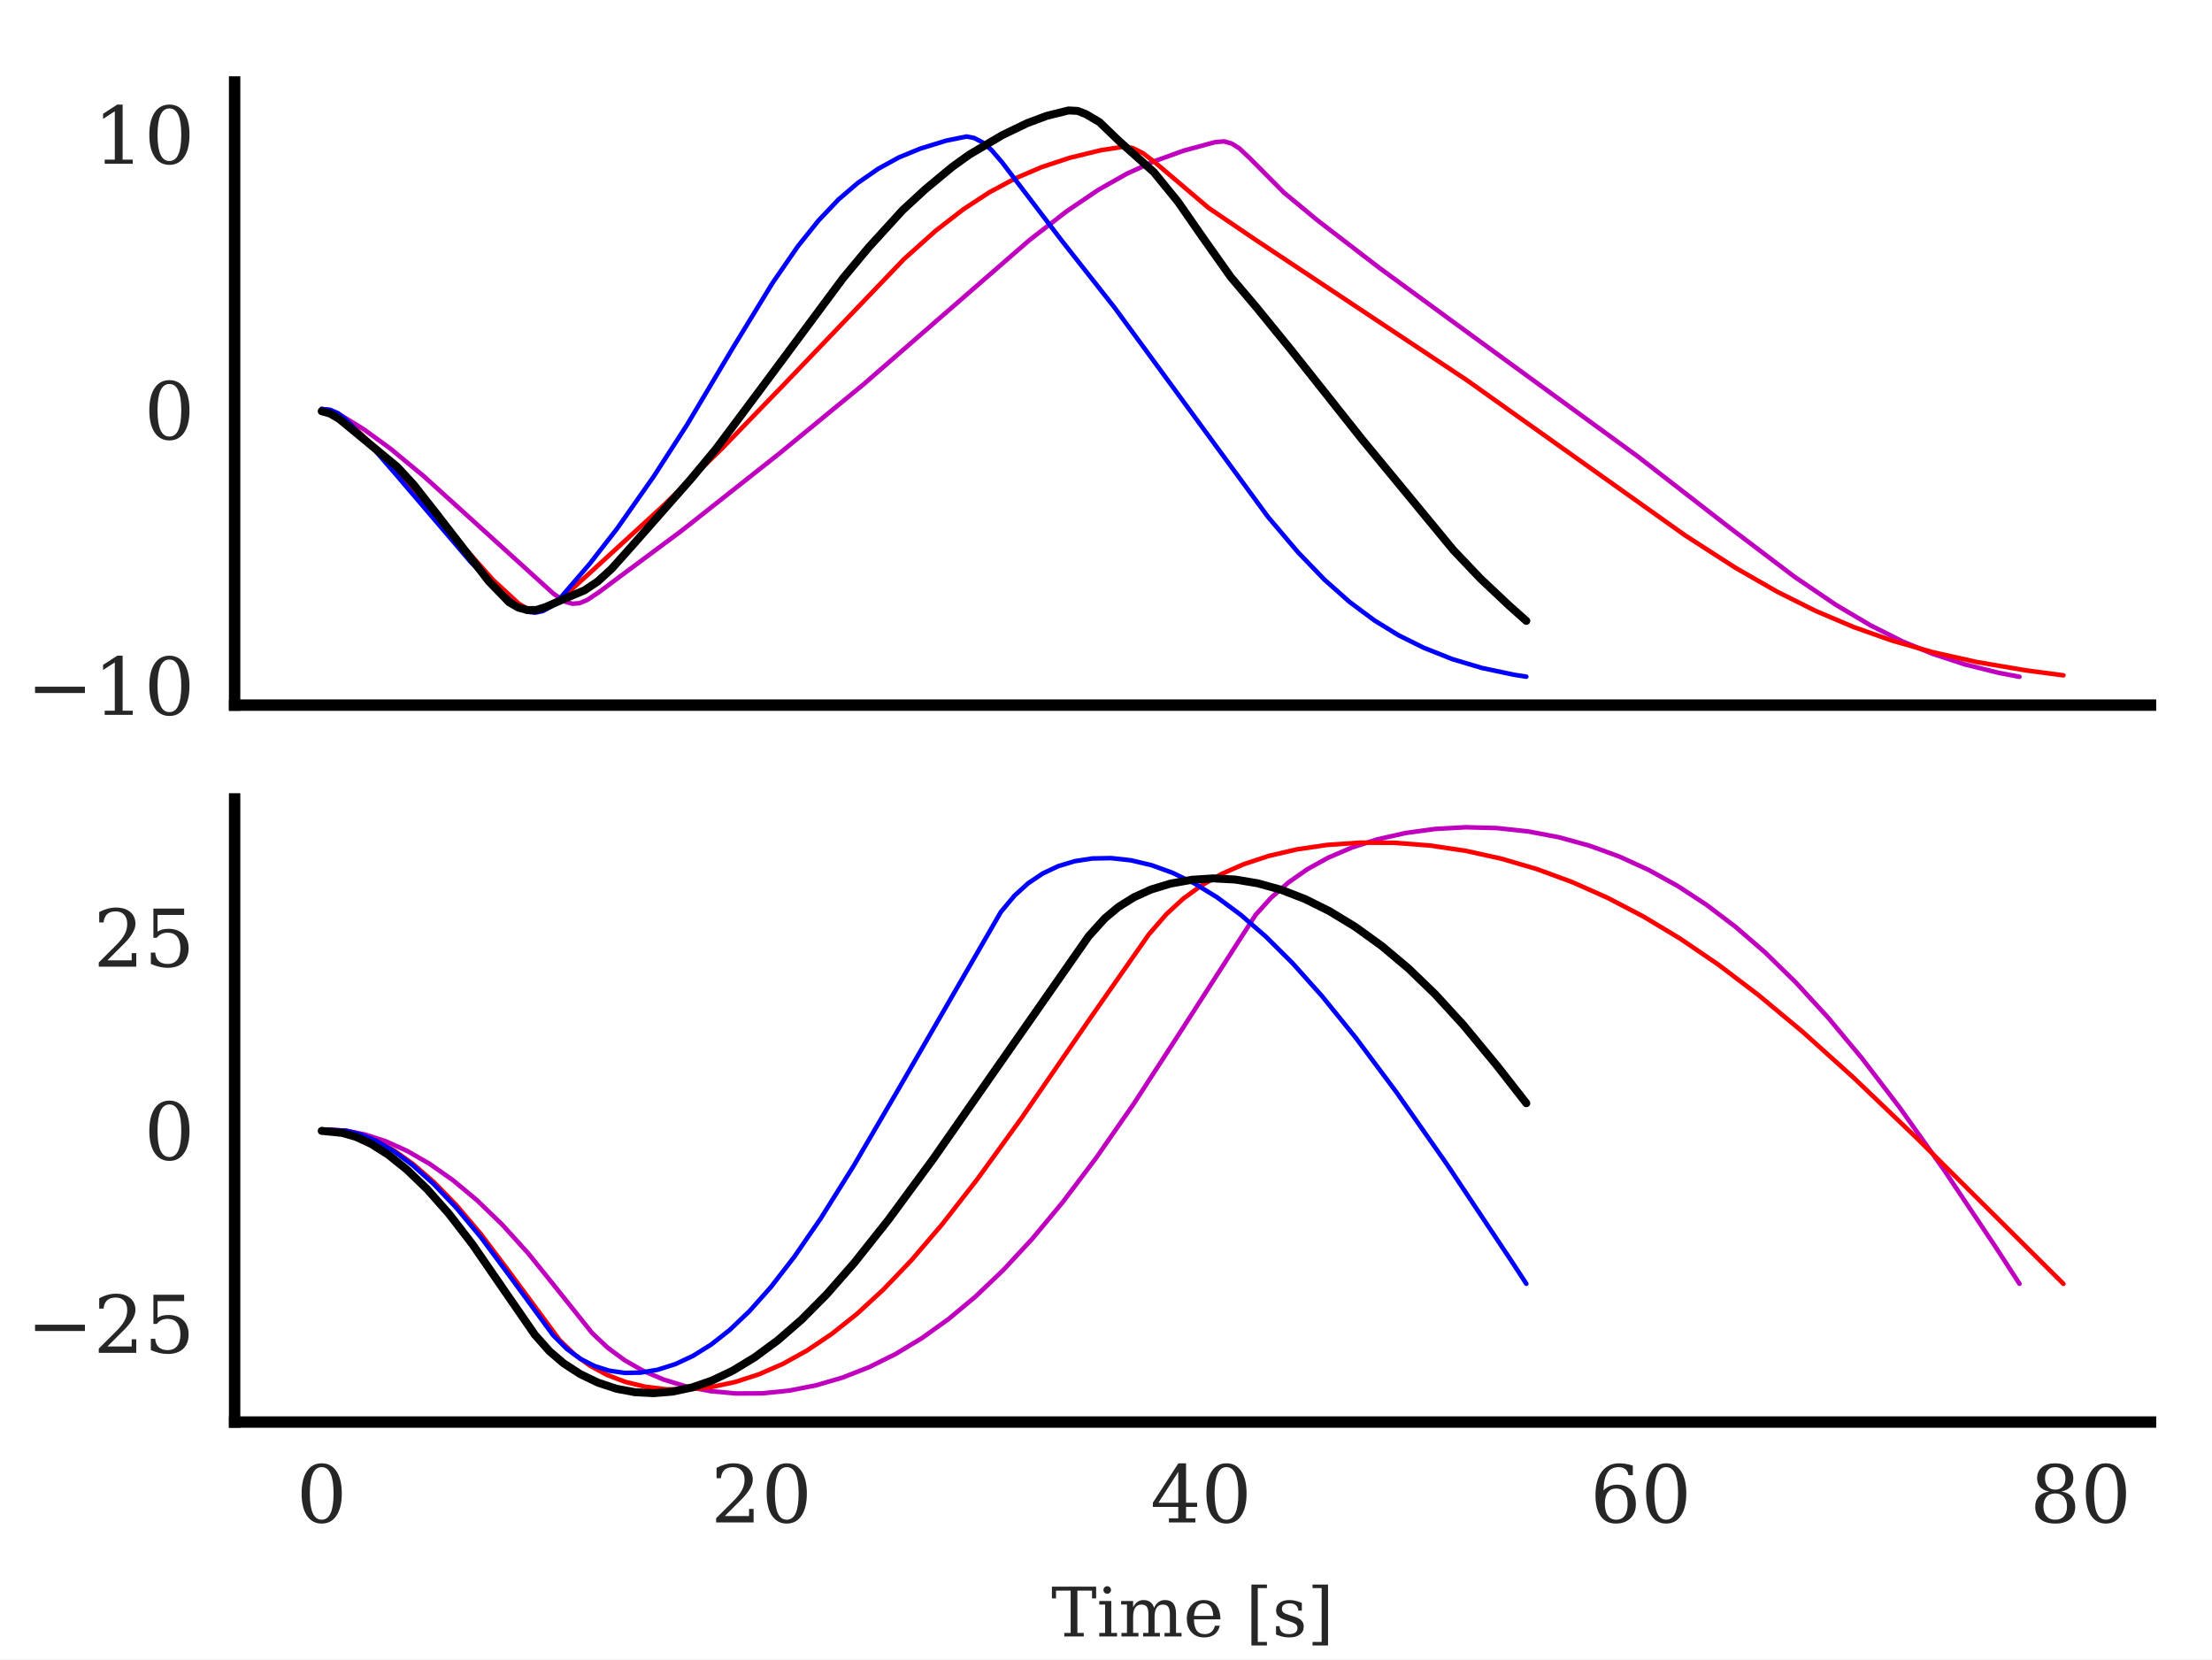
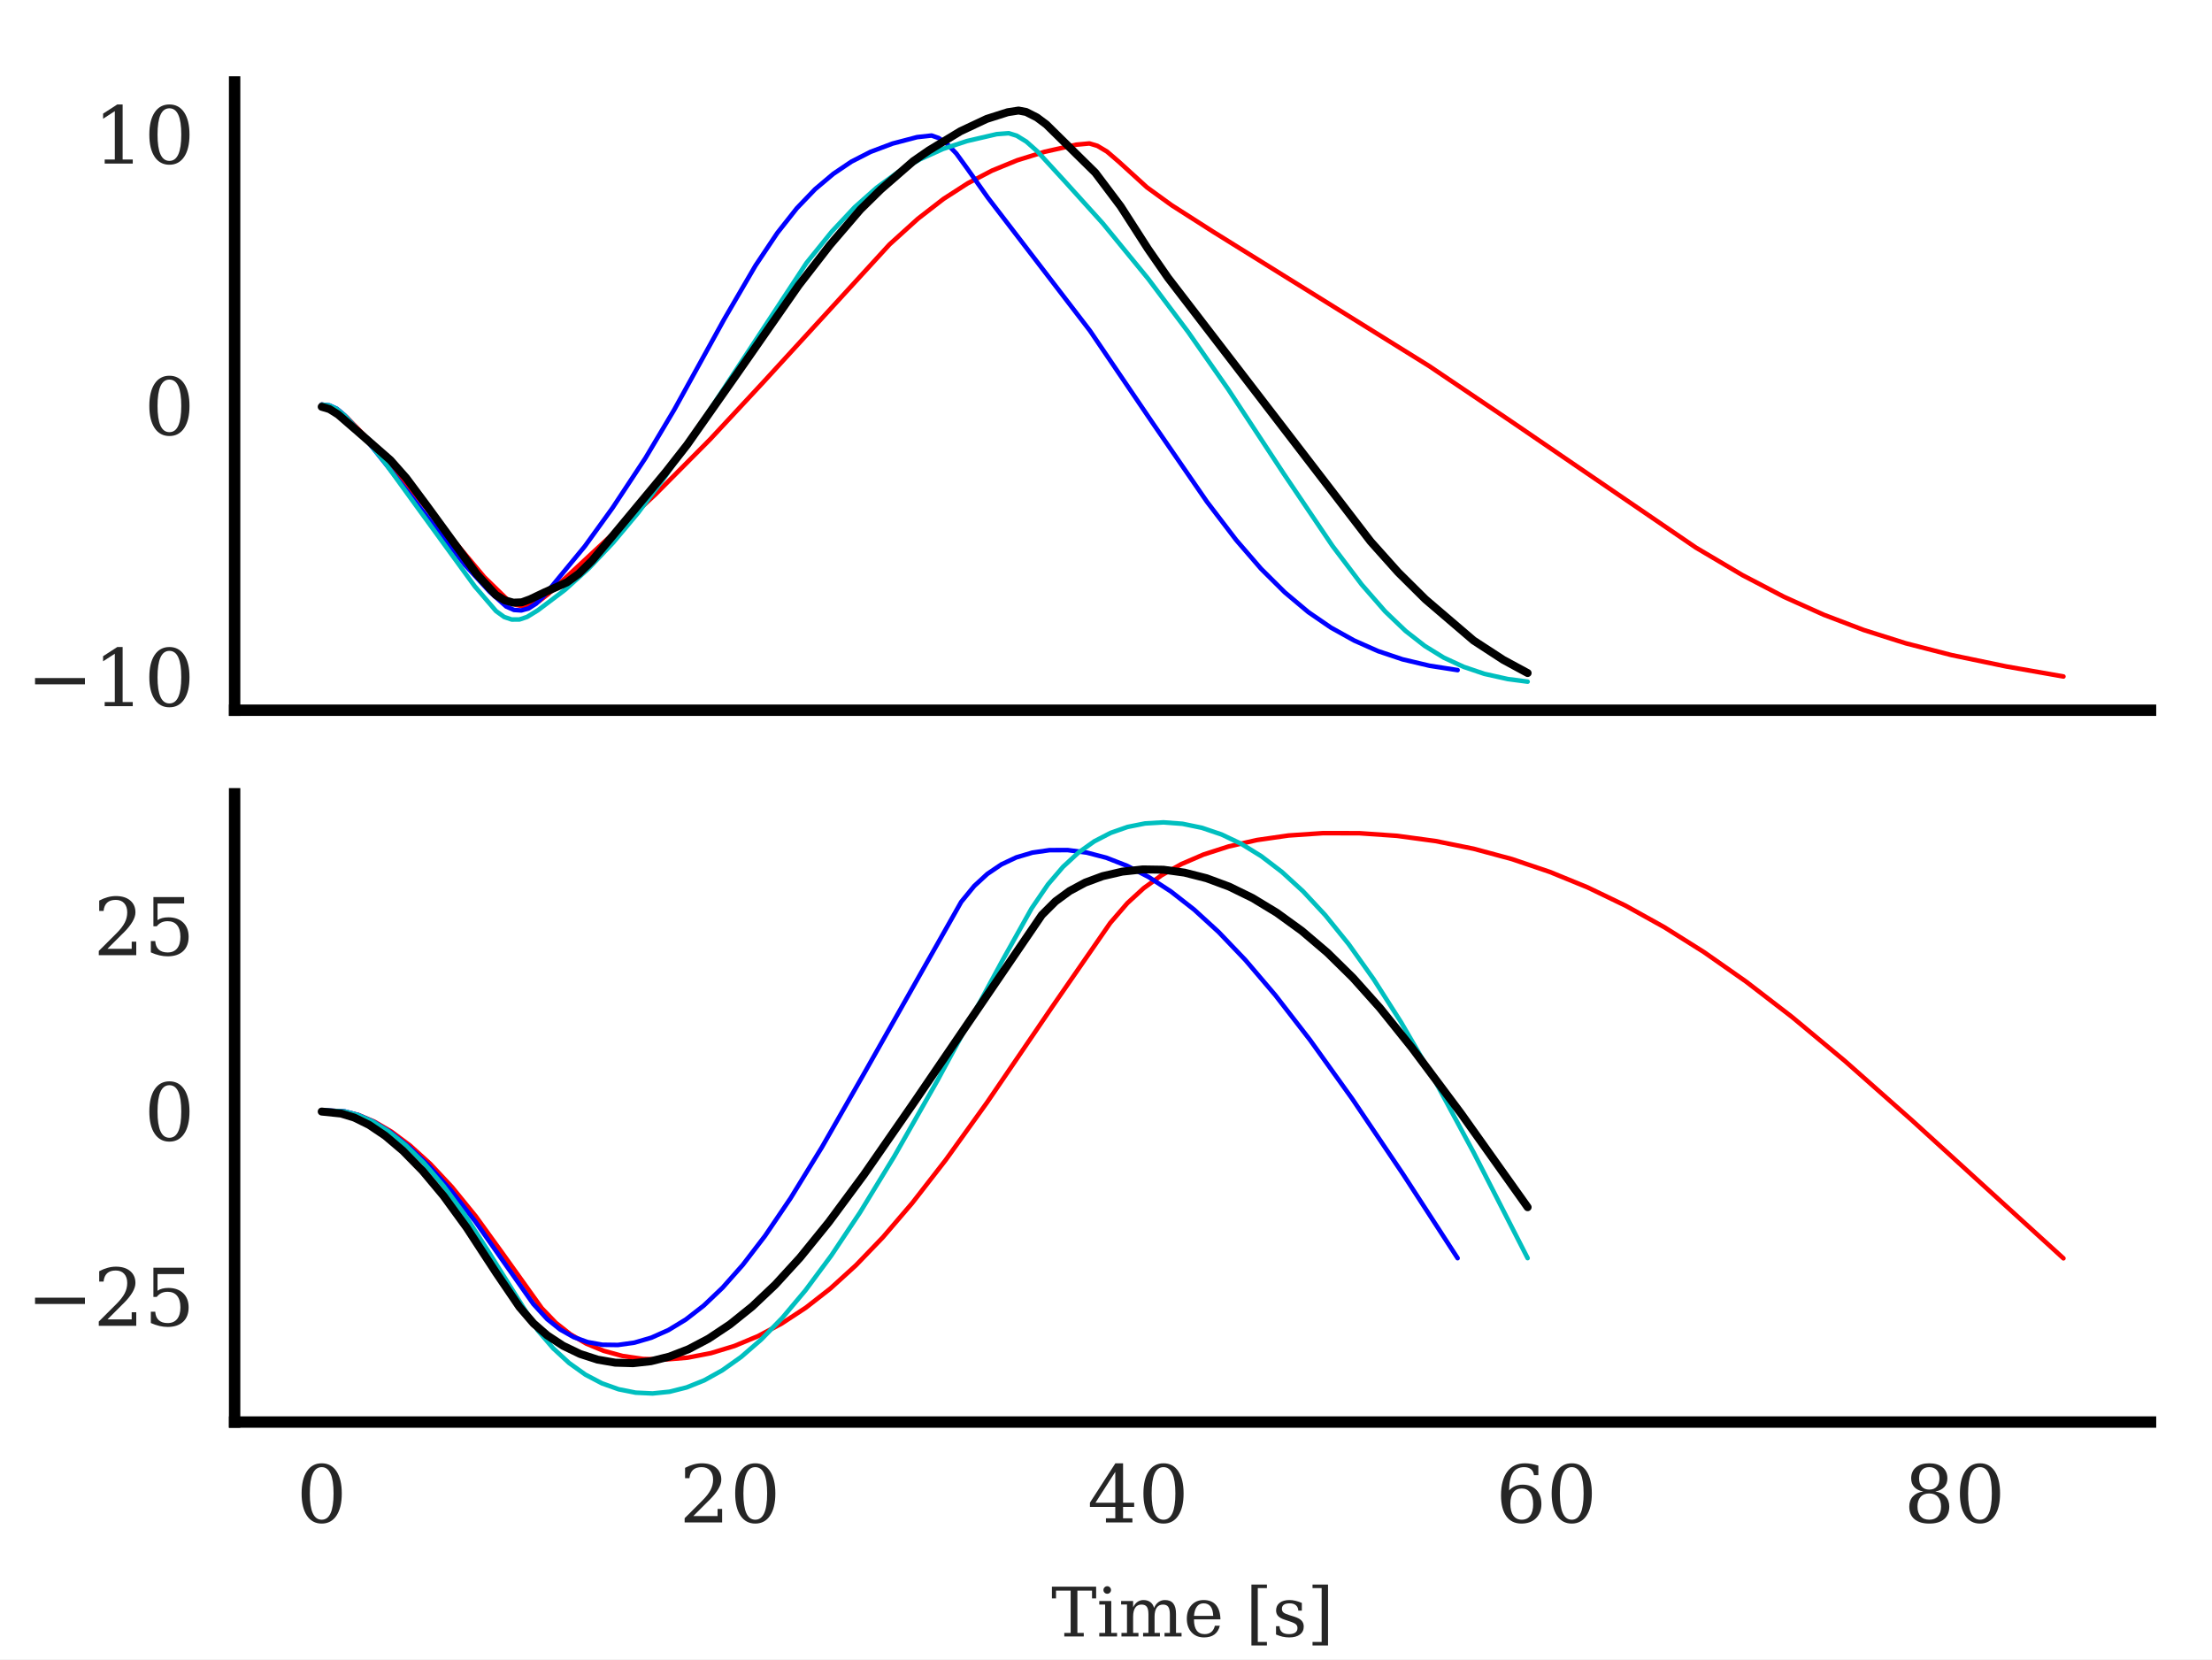
<svg xmlns="http://www.w3.org/2000/svg" xmlns:xlink="http://www.w3.org/1999/xlink" width="194.31pt" height="145.749pt" viewBox="0 0 194.31 145.749" version="1.1">
  <defs>
    <style type="text/css">*{stroke-linejoin: round; stroke-linecap: butt}</style>
  </defs>
  <g id="figure_1">
    <g id="patch_1">
      <path d="M 0 145.749  L 194.31 145.749  L 194.31 0  L 0 0  z " style="fill: #ffffff" />
    </g>
    <g id="axes_1">
      <g id="patch_2">
-         <path d="M 20.61 61.936  L 188.91 61.936  L 188.91 7.2  L 20.61 7.2  z " style="fill: #ffffff" />
+         <path d="M 20.61 62.384  L 188.91 62.384  L 188.91 7.2  L 20.61 7.2  z " style="fill: #ffffff" />
      </g>
      <g id="matplotlib.axis_1">
        <g id="xtick_1">
          <g id="line2d_1" />
        </g>
        <g id="xtick_2">
          <g id="line2d_2" />
        </g>
        <g id="xtick_3">
          <g id="line2d_3" />
        </g>
        <g id="xtick_4">
          <g id="line2d_4" />
        </g>
        <g id="xtick_5">
          <g id="line2d_5" />
        </g>
      </g>
      <g id="matplotlib.axis_2">
        <g id="ytick_1">
          <g id="line2d_6" />
          <g id="text_1">
-             <g style="fill: #262626" transform="translate(2.336719 62.78984) scale(0.07 -0.07)">
+             <g style="fill: #262626" transform="translate(2.336719 62.02859) scale(0.07 -0.07)">
              <defs>
                <path id="DejaVuSerif-2212" d="M 678 2259  L 4684 2259  L 4684 1753  L 678 1753  L 678 2259  z " transform="scale(0.015625)" />
                <path id="DejaVuSerif-31" d="M 909 0  L 909 331  L 1722 331  L 1722 4213  L 781 3603  L 781 4013  L 1919 4750  L 2350 4750  L 2350 331  L 3163 331  L 3163 0  L 909 0  z " transform="scale(0.015625)" />
                <path id="DejaVuSerif-30" d="M 2034 219  Q 2513 219 2750 744  Q 2988 1269 2988 2328  Q 2988 3391 2750 3916  Q 2513 4441 2034 4441  Q 1556 4441 1318 3916  Q 1081 3391 1081 2328  Q 1081 1269 1318 744  Q 1556 219 2034 219  z M 2034 -91  Q 1275 -91 848 546  Q 422 1184 422 2328  Q 422 3475 848 4112  Q 1275 4750 2034 4750  Q 2797 4750 3222 4112  Q 3647 3475 3647 2328  Q 3647 1184 3222 546  Q 2797 -91 2034 -91  z " transform="scale(0.015625)" />
              </defs>
              <use xlink:href="#DejaVuSerif-2212" />
              <use xlink:href="#DejaVuSerif-31" x="83.789" />
              <use xlink:href="#DejaVuSerif-30" x="147.412" />
            </g>
          </g>
        </g>
        <g id="ytick_2">
          <g id="line2d_7" />
          <g id="text_2">
-             <g style="fill: #262626" transform="translate(12.65625 38.58576) scale(0.07 -0.07)">
+             <g style="fill: #262626" transform="translate(12.65625 38.19957) scale(0.07 -0.07)">
              <use xlink:href="#DejaVuSerif-30" />
            </g>
          </g>
        </g>
        <g id="ytick_3">
          <g id="line2d_8" />
          <g id="text_3">
-             <g style="fill: #262626" transform="translate(8.2025 14.38168) scale(0.07 -0.07)">
+             <g style="fill: #262626" transform="translate(8.2025 14.37054) scale(0.07 -0.07)">
              <use xlink:href="#DejaVuSerif-31" />
              <use xlink:href="#DejaVuSerif-30" x="63.623" />
            </g>
          </g>
        </g>
        <g id="text_4">
-           <g style="fill: #262626" transform="translate(-3.043281 45.39777) rotate(-90) scale(0.06 -0.06)">
+           <g style="fill: #262626" transform="translate(-3.043281 45.62193) rotate(-90) scale(0.06 -0.06)">
            <defs>
              <path id="DejaVuSans-Oblique-3b2" d="M 872 216  L 572 -1331  L -6 -1331  L 928 3478  Q 1206 4903 2538 4903  Q 3888 4903 3659 3700  Q 3503 2844 2894 2531  Q 3713 2250 3553 1416  Q 3272 -69 1759 -66  Q 1097 -63 872 216  z M 1019 966  Q 1259 422 1875 425  Q 2775 425 2966 1406  Q 3138 2288 1675 2219  L 1778 2750  Q 2909 2731 3106 3750  Q 3241 4438 2509 4434  Q 1691 4434 1503 3459  L 1019 966  z " transform="scale(0.015625)" />
              <path id="DejaVuSerif-20" transform="scale(0.015625)" />
              <path id="DejaVuSerif-5b" d="M 550 4863  L 2003 4863  L 2003 4531  L 1147 4531  L 1147 -513  L 2003 -513  L 2003 -844  L 550 -844  L 550 4863  z " transform="scale(0.015625)" />
              <path id="DejaVuSerif-64" d="M 3359 331  L 3909 331  L 3909 0  L 2784 0  L 2784 519  Q 2616 206 2355 57  Q 2094 -91 1709 -91  Q 1097 -91 708 395  Q 319 881 319 1663  Q 319 2444 706 2928  Q 1094 3413 1709 3413  Q 2094 3413 2355 3264  Q 2616 3116 2784 2803  L 2784 4531  L 2241 4531  L 2241 4863  L 3359 4863  L 3359 331  z M 2784 1497  L 2784 1825  Q 2784 2422 2554 2737  Q 2325 3053 1888 3053  Q 1444 3053 1217 2703  Q 991 2353 991 1663  Q 991 975 1217 622  Q 1444 269 1888 269  Q 2325 269 2554 583  Q 2784 897 2784 1497  z " transform="scale(0.015625)" />
              <path id="DejaVuSerif-65" d="M 3469 1600  L 991 1600  L 991 1575  Q 991 903 1244 561  Q 1497 219 1991 219  Q 2369 219 2611 417  Q 2853 616 2950 1006  L 3413 1006  Q 3275 459 2904 184  Q 2534 -91 1931 -91  Q 1203 -91 761 389  Q 319 869 319 1663  Q 319 2450 753 2931  Q 1188 3413 1894 3413  Q 2647 3413 3050 2948  Q 3453 2484 3469 1600  z M 2791 1931  Q 2772 2513 2545 2808  Q 2319 3103 1894 3103  Q 1497 3103 1269 2806  Q 1041 2509 991 1931  L 2791 1931  z " transform="scale(0.015625)" />
              <path id="DejaVuSerif-67" d="M 3359 2988  L 3359 72  Q 3359 -644 2965 -1033  Q 2572 -1422 1844 -1422  Q 1516 -1422 1216 -1362  Q 916 -1303 641 -1184  L 641 -488  L 941 -488  Q 997 -813 1206 -963  Q 1416 -1113 1806 -1113  Q 2313 -1113 2548 -827  Q 2784 -541 2784 72  L 2784 519  Q 2616 206 2355 57  Q 2094 -91 1709 -91  Q 1097 -91 708 395  Q 319 881 319 1663  Q 319 2444 706 2928  Q 1094 3413 1709 3413  Q 2094 3413 2355 3264  Q 2616 3116 2784 2803  L 2784 3322  L 3909 3322  L 3909 2988  L 3359 2988  z M 2784 1825  Q 2784 2422 2554 2737  Q 2325 3053 1888 3053  Q 1444 3053 1217 2703  Q 991 2353 991 1663  Q 991 975 1217 622  Q 1444 269 1888 269  Q 2325 269 2554 583  Q 2784 897 2784 1497  L 2784 1825  z " transform="scale(0.015625)" />
              <path id="DejaVuSerif-5d" d="M 1947 4863  L 1947 -844  L 494 -844  L 494 -513  L 1350 -513  L 1350 4531  L 494 4531  L 494 4863  L 1947 4863  z " transform="scale(0.015625)" />
            </defs>
            <use xlink:href="#DejaVuSans-Oblique-3b2" transform="translate(0 0.390625)" />
            <use xlink:href="#DejaVuSerif-20" transform="translate(63.81836 0.390625)" />
            <use xlink:href="#DejaVuSerif-5b" transform="translate(95.60547 0.390625)" />
            <use xlink:href="#DejaVuSerif-64" transform="translate(134.6191 0.390625)" />
            <use xlink:href="#DejaVuSerif-65" transform="translate(198.6328 0.390625)" />
            <use xlink:href="#DejaVuSerif-67" transform="translate(257.8125 0.390625)" />
            <use xlink:href="#DejaVuSerif-5d" transform="translate(321.8262 0.390625)" />
          </g>
        </g>
      </g>
      <g id="line2d_9">
-         <path d="M 28.26 35.926  L 28.994 36.04  L 29.844 36.418  L 31.949 37.703  L 34.305 39.416  L 37.221 41.827  L 41.354 45.564  L 48.616 52.145  L 49.62 52.841  L 50.277 53.03  L 50.895 52.983  L 51.59 52.698  L 52.653 51.984  L 59.856 46.633  L 68.432 39.857  L 75.829 33.782  L 82.144 28.29  L 90.41 21.106  L 93.732 18.535  L 96.494 16.668  L 98.966 15.269  L 101.303 14.199  L 103.987 13.231  L 106.749 12.483  L 107.522 12.418  L 108.178 12.599  L 108.874 13.036  L 109.801 13.91  L 112.794 16.925  L 115.71 19.336  L 121.176 23.536  L 129.326 29.497  L 143.811 40.052  L 151.923 46.339  L 157.64 50.667  L 161.27 53.126  L 164.303 54.925  L 167.103 56.333  L 169.788 57.437  L 172.607 58.363  L 175.562 59.097  L 177.397 59.448  L 177.397 59.448  " clip-path="url(#p4a9810ab99)" style="fill: none; stroke: #bf00bf; stroke-width: 0.4; stroke-linecap: round" />
+         <path d="M 28.26 35.54  L 28.977 35.653  L 29.676 35.997  L 30.465 36.658  L 32.384 38.628  L 34.894 41.557  L 42.533 50.681  L 44.612 52.707  L 45.294 53.116  L 45.939 53.251  L 46.603 53.16  L 47.32 52.829  L 48.145 52.187  L 57.576 43.423  L 62.381 38.588  L 67.079 33.54  L 78.142 21.467  L 80.635 19.212  L 82.876 17.476  L 85.01 16.1  L 87.143 14.985  L 89.367 14.074  L 91.769 13.332  L 94.548 12.708  L 95.696 12.6  L 96.395 12.809  L 97.238 13.31  L 98.296 14.218  L 100.752 16.456  L 102.922 18.027  L 106.562 20.352  L 125.568 32.17  L 132.65 36.95  L 148.967 48.096  L 153.055 50.514  L 156.713 52.424  L 160.209 54  L 163.724 55.34  L 167.399 56.503  L 171.434 57.542  L 176.221 58.537  L 181.26 59.421  L 181.26 59.421  " clip-path="url(#pf7e777685f)" style="fill: none; stroke: #ff0000; stroke-width: 0.4; stroke-linecap: round" />
      </g>
      <g id="line2d_10">
-         <path d="M 28.26 35.926  L 29.013 36.037  L 29.747 36.371  L 30.558 37.002  L 32.548 38.926  L 35.174 41.805  L 43.324 50.951  L 45.584 53.033  L 46.299 53.454  L 46.975 53.604  L 47.67 53.533  L 48.423 53.225  L 49.273 52.62  L 52.131 50.034  L 58.176 44.503  L 63.507 39.309  L 68.856 33.781  L 79.402 22.766  L 82.183 20.276  L 84.616 18.391  L 86.914 16.889  L 89.174 15.676  L 91.492 14.682  L 93.983 13.859  L 96.726 13.191  L 98.85 12.865  L 99.565 13.029  L 100.414 13.466  L 101.457 14.265  L 106.17 18.264  L 110.168 20.979  L 128.843 33.387  L 137.071 39.238  L 148.041 47.036  L 152.425 49.858  L 156.114 51.975  L 159.513 53.671  L 162.854 55.088  L 166.215 56.272  L 169.749 57.28  L 173.592 58.141  L 177.938 58.881  L 181.26 59.32  L 181.26 59.32  " clip-path="url(#p4a9810ab99)" style="fill: none; stroke: #ff0000; stroke-width: 0.4; stroke-linecap: round" />
+         <path d="M 28.26 35.54  L 28.941 35.611  L 29.587 35.905  L 30.25 36.465  L 31.864 38.239  L 34.177 41.12  L 40.847 49.629  L 43.017 51.981  L 44.469 53.274  L 45.15 53.575  L 45.796 53.618  L 46.441 53.438  L 47.105 53.014  L 47.84 52.269  L 51.372 47.984  L 53.811 44.607  L 56.698 40.234  L 59.226 35.992  L 63.601 28.064  L 66.362 23.333  L 68.281 20.464  L 70.002 18.285  L 71.598 16.623  L 73.193 15.277  L 74.789 14.199  L 76.475 13.337  L 78.411 12.609  L 80.563 12.045  L 81.836 11.905  L 82.463 12.127  L 83.181 12.627  L 84.005 13.48  L 84.974 14.815  L 86.785 17.373  L 95.75 29.056  L 101.201 37.078  L 106.024 44.075  L 108.588 47.431  L 110.775 49.96  L 112.855 52.025  L 114.935 53.77  L 116.908 55.123  L 118.952 56.26  L 121.05 57.191  L 123.201 57.914  L 125.586 58.479  L 128.042 58.861  L 128.042 58.861  " clip-path="url(#pf7e777685f)" style="fill: none; stroke: #0000ff; stroke-width: 0.4; stroke-linecap: round" />
      </g>
      <g id="line2d_11">
-         <path d="M 28.26 35.926  L 28.994 35.998  L 29.689 36.296  L 30.384 36.845  L 32.161 38.661  L 34.826 41.729  L 41.374 49.392  L 43.73 51.79  L 45.584 53.386  L 46.318 53.732  L 47.013 53.814  L 47.689 53.67  L 48.384 53.292  L 49.138 52.622  L 51.803 49.521  L 54.217 46.418  L 57.423 41.851  L 60.339 37.335  L 64.337 30.623  L 67.852 24.872  L 70.093 21.625  L 71.908 19.361  L 73.665 17.514  L 75.365 16.059  L 77.161 14.815  L 78.977 13.821  L 80.831 13.06  L 83.11 12.356  L 84.906 11.991  L 85.562 12.117  L 86.277 12.487  L 87.107 13.185  L 88.035 14.271  L 93.268 21.136  L 97.904 27.015  L 101.766 32.282  L 111.384 45.402  L 114.03 48.519  L 116.367 50.938  L 118.549 52.872  L 120.751 54.508  L 122.856 55.802  L 125.058 56.894  L 127.588 57.9  L 130.157 58.668  L 132.996 59.269  L 134.077 59.436  L 134.077 59.436  " clip-path="url(#p4a9810ab99)" style="fill: none; stroke: #0000ff; stroke-width: 0.4; stroke-linecap: round" />
+         <path d="M 28.26 35.54  L 28.923 35.612  L 29.569 35.911  L 30.268 36.492  L 31.81 38.151  L 33.818 40.647  L 36.777 44.725  L 41.708 51.503  L 43.573 53.674  L 44.29 54.194  L 44.953 54.418  L 45.634 54.413  L 46.298 54.191  L 47.248 53.607  L 49.633 51.806  L 51.731 49.911  L 53.847 47.676  L 56.052 45.046  L 58.455 41.826  L 61.18 37.78  L 70.845 23.093  L 73.068 20.342  L 75.076 18.203  L 77.013 16.482  L 78.913 15.097  L 80.832 13.984  L 82.84 13.081  L 84.956 12.386  L 87.556 11.783  L 88.614 11.702  L 89.313 11.92  L 90.156 12.437  L 91.124 13.297  L 93.58 15.975  L 96.862 19.608  L 100.86 24.486  L 104.356 29.14  L 107.853 34.139  L 112.748 41.579  L 117.051 47.953  L 119.615 51.343  L 121.677 53.706  L 123.47 55.421  L 125.156 56.737  L 126.823 57.765  L 128.58 58.576  L 130.391 59.189  L 132.453 59.647  L 134.192 59.876  L 134.192 59.876  " clip-path="url(#pf7e777685f)" style="fill: none; stroke: #00bfbf; stroke-width: 0.4; stroke-linecap: round" />
      </g>
      <g id="patch_3">
-         <path d="M 20.61 61.936  L 20.61 7.2  " style="fill: none; stroke: #000000; stroke-linejoin: miter; stroke-linecap: square" />
+         <path d="M 20.61 62.384  L 20.61 7.2  " style="fill: none; stroke: #000000; stroke-linejoin: miter; stroke-linecap: square" />
      </g>
      <g id="patch_4">
-         <path d="M 20.61 61.936  L 188.91 61.936  " style="fill: none; stroke: #000000; stroke-linejoin: miter; stroke-linecap: square" />
+         <path d="M 20.61 62.384  L 188.91 62.384  " style="fill: none; stroke: #000000; stroke-linejoin: miter; stroke-linecap: square" />
      </g>
      <g id="legend_1" />
      <g id="line2d_12">
-         <path d="M 28.26 36.121  L 28.994 36.326  L 29.786 36.791  L 31.369 38.092  L 34.904 41.017  L 36.333 42.564  L 38.245 44.995  L 42.938 51.058  L 44.715 52.893  L 45.526 53.366  L 46.337 53.589  L 47.129 53.576  L 47.902 53.333  L 49.543 52.609  L 51.339 51.854  L 52.517 51.066  L 53.715 49.971  L 55.337 48.158  L 60.668 42.108  L 62.869 39.467  L 67.099 33.805  L 74.052 24.441  L 76.311 21.729  L 79.286 18.464  L 81.275 16.629  L 83.65 14.659  L 85.157 13.578  L 88.054 11.867  L 90.217 10.824  L 91.936 10.181  L 93.867 9.701  L 94.659 9.742  L 95.374 10.017  L 96.571 10.719  L 97.324 11.445  L 98.348 12.429  L 101.361 15.123  L 103.485 17.734  L 105.668 20.876  L 108.12 24.339  L 110.38 27.009  L 113.393 30.709  L 119.612 38.548  L 127.665 48.314  L 130.06 50.833  L 132.571 53.197  L 134.077 54.537  L 134.077 54.537  " clip-path="url(#p4a9810ab99)" style="fill: none; stroke: #000000; stroke-width: 0.7; stroke-linecap: round" />
+         <path d="M 28.26 35.731  L 28.941 35.934  L 29.694 36.405  L 31.469 37.94  L 34.303 40.424  L 35.683 41.985  L 37.476 44.393  L 41.905 50.458  L 43.555 52.258  L 44.326 52.725  L 45.097 52.936  L 45.832 52.906  L 46.567 52.637  L 47.804 52.046  L 49.794 51.156  L 50.834 50.4  L 52 49.251  L 53.488 47.471  L 58.508 41.434  L 60.355 39.075  L 64.677 32.926  L 70.163 25.056  L 72.907 21.519  L 75.578 18.406  L 77.371 16.642  L 80.222 14.16  L 81.603 13.205  L 84.364 11.531  L 86.677 10.444  L 88.524 9.856  L 89.474 9.709  L 90.138 9.834  L 91.088 10.316  L 91.913 10.932  L 96.216 15.17  L 98.439 18.121  L 100.842 21.86  L 102.599 24.394  L 120.404 47.566  L 122.825 50.273  L 125.209 52.639  L 129.441 56.259  L 132.059 57.964  L 134.192 59.117  L 134.192 59.117  " clip-path="url(#pf7e777685f)" style="fill: none; stroke: #000000; stroke-width: 0.7; stroke-linecap: round" />
      </g>
    </g>
    <g id="axes_2">
      <g id="patch_5">
-         <path d="M 20.61 124.909  L 188.91 124.909  L 188.91 70.173  L 20.61 70.173  z " style="fill: #ffffff" />
+         <path d="M 20.61 124.909  L 188.91 124.909  L 188.91 69.725  L 20.61 69.725  z " style="fill: #ffffff" />
      </g>
      <g id="matplotlib.axis_3">
        <g id="xtick_6">
          <g id="line2d_13" />
          <g id="text_5">
            <g style="fill: #262626" transform="translate(26.03311 133.7276) scale(0.07 -0.07)">
              <use xlink:href="#DejaVuSerif-30" />
            </g>
          </g>
        </g>
        <g id="xtick_7">
          <g id="line2d_14" />
          <g id="text_6">
-             <g style="fill: #262626" transform="translate(62.43276 133.7276) scale(0.07 -0.07)">
+             <g style="fill: #262626" transform="translate(59.66693 133.7276) scale(0.07 -0.07)">
              <defs>
                <path id="DejaVuSerif-32" d="M 819 3553  L 469 3553  L 469 4384  Q 803 4563 1142 4656  Q 1481 4750 1806 4750  Q 2534 4750 2956 4397  Q 3378 4044 3378 3438  Q 3378 2753 2422 1800  Q 2347 1728 2309 1691  L 1131 513  L 3078 513  L 3078 1088  L 3444 1088  L 3444 0  L 434 0  L 434 341  L 1850 1753  Q 2319 2222 2519 2614  Q 2719 3006 2719 3438  Q 2719 3909 2473 4175  Q 2228 4441 1797 4441  Q 1350 4441 1106 4219  Q 863 3997 819 3553  z " transform="scale(0.015625)" />
              </defs>
              <use xlink:href="#DejaVuSerif-32" />
              <use xlink:href="#DejaVuSerif-30" x="63.623" />
            </g>
          </g>
        </g>
        <g id="xtick_8">
          <g id="line2d_15" />
          <g id="text_7">
-             <g style="fill: #262626" transform="translate(101.0593 133.7276) scale(0.07 -0.07)">
+             <g style="fill: #262626" transform="translate(95.52763 133.7276) scale(0.07 -0.07)">
              <defs>
                <path id="DejaVuSerif-34" d="M 2234 1581  L 2234 4063  L 641 1581  L 2234 1581  z M 3609 0  L 1484 0  L 1484 331  L 2234 331  L 2234 1247  L 197 1247  L 197 1588  L 2241 4750  L 2859 4750  L 2859 1581  L 3750 1581  L 3750 1247  L 2859 1247  L 2859 331  L 3609 331  L 3609 0  z " transform="scale(0.015625)" />
              </defs>
              <use xlink:href="#DejaVuSerif-34" />
              <use xlink:href="#DejaVuSerif-30" x="63.623" />
            </g>
          </g>
        </g>
        <g id="xtick_9">
          <g id="line2d_16" />
          <g id="text_8">
-             <g style="fill: #262626" transform="translate(139.6858 133.7276) scale(0.07 -0.07)">
+             <g style="fill: #262626" transform="translate(131.3883 133.7276) scale(0.07 -0.07)">
              <defs>
                <path id="DejaVuSerif-36" d="M 2094 219  Q 2534 219 2771 542  Q 3009 866 3009 1472  Q 3009 2078 2771 2401  Q 2534 2725 2094 2725  Q 1647 2725 1412 2412  Q 1178 2100 1178 1509  Q 1178 888 1415 553  Q 1653 219 2094 219  z M 1075 2569  Q 1288 2803 1556 2918  Q 1825 3034 2163 3034  Q 2859 3034 3264 2615  Q 3669 2197 3669 1472  Q 3669 763 3233 336  Q 2797 -91 2069 -91  Q 1278 -91 853 498  Q 428 1088 428 2181  Q 428 3406 931 4078  Q 1434 4750 2350 4750  Q 2597 4750 2869 4703  Q 3141 4656 3425 4563  L 3425 3794  L 3072 3794  Q 3034 4109 2831 4275  Q 2628 4441 2284 4441  Q 1678 4441 1381 3981  Q 1084 3522 1075 2569  z " transform="scale(0.015625)" />
              </defs>
              <use xlink:href="#DejaVuSerif-36" />
              <use xlink:href="#DejaVuSerif-30" x="63.623" />
            </g>
          </g>
        </g>
        <g id="xtick_10">
          <g id="line2d_17" />
          <g id="text_9">
-             <g style="fill: #262626" transform="translate(178.3123 133.7276) scale(0.07 -0.07)">
+             <g style="fill: #262626" transform="translate(167.249 133.7276) scale(0.07 -0.07)">
              <defs>
                <path id="DejaVuSerif-38" d="M 2981 1275  Q 2981 1775 2732 2051  Q 2484 2328 2034 2328  Q 1584 2328 1336 2051  Q 1088 1775 1088 1275  Q 1088 772 1336 495  Q 1584 219 2034 219  Q 2484 219 2732 495  Q 2981 772 2981 1275  z M 2853 3541  Q 2853 3966 2637 4203  Q 2422 4441 2034 4441  Q 1650 4441 1433 4203  Q 1216 3966 1216 3541  Q 1216 3113 1433 2875  Q 1650 2638 2034 2638  Q 2422 2638 2637 2875  Q 2853 3113 2853 3541  z M 2516 2484  Q 3047 2413 3344 2092  Q 3641 1772 3641 1275  Q 3641 619 3225 264  Q 2809 -91 2034 -91  Q 1263 -91 845 264  Q 428 619 428 1275  Q 428 1772 725 2092  Q 1022 2413 1556 2484  Q 1084 2569 832 2842  Q 581 3116 581 3541  Q 581 4103 968 4426  Q 1356 4750 2034 4750  Q 2713 4750 3100 4426  Q 3488 4103 3488 3541  Q 3488 3116 3236 2842  Q 2984 2569 2516 2484  z " transform="scale(0.015625)" />
              </defs>
              <use xlink:href="#DejaVuSerif-38" />
              <use xlink:href="#DejaVuSerif-30" x="63.623" />
            </g>
          </g>
        </g>
        <g id="text_10">
          <g style="fill: #262626" transform="translate(92.34498 143.7425) scale(0.06 -0.06)">
            <defs>
              <path id="DejaVuSerif-54" d="M 1222 0  L 1222 331  L 1819 331  L 1819 4294  L 447 4294  L 447 3566  L 63 3566  L 63 4666  L 4206 4666  L 4206 3566  L 3822 3566  L 3822 4294  L 2450 4294  L 2450 331  L 3047 331  L 3047 0  L 1222 0  z " transform="scale(0.015625)" />
              <path id="DejaVuSerif-69" d="M 622 4353  Q 622 4497 726 4603  Q 831 4709 978 4709  Q 1122 4709 1226 4603  Q 1331 4497 1331 4353  Q 1331 4206 1228 4103  Q 1125 4000 978 4000  Q 831 4000 726 4103  Q 622 4206 622 4353  z M 1356 331  L 1900 331  L 1900 0  L 231 0  L 231 331  L 781 331  L 781 2988  L 231 2988  L 231 3322  L 1356 3322  L 1356 331  z " transform="scale(0.015625)" />
              <path id="DejaVuSerif-6d" d="M 3316 2675  Q 3481 3041 3739 3227  Q 3997 3413 4341 3413  Q 4863 3413 5119 3089  Q 5375 2766 5375 2113  L 5375 331  L 5894 331  L 5894 0  L 4300 0  L 4300 331  L 4800 331  L 4800 2047  Q 4800 2556 4650 2772  Q 4500 2988 4153 2988  Q 3769 2988 3567 2697  Q 3366 2406 3366 1850  L 3366 331  L 3866 331  L 3866 0  L 2291 0  L 2291 331  L 2791 331  L 2791 2069  Q 2791 2566 2641 2777  Q 2491 2988 2144 2988  Q 1759 2988 1557 2697  Q 1356 2406 1356 1850  L 1356 331  L 1856 331  L 1856 0  L 263 0  L 263 331  L 781 331  L 781 2994  L 231 2994  L 231 3322  L 1356 3322  L 1356 2731  Q 1516 3063 1762 3238  Q 2009 3413 2322 3413  Q 2709 3413 2968 3220  Q 3228 3028 3316 2675  z " transform="scale(0.015625)" />
              <path id="DejaVuSerif-73" d="M 359 184  L 359 959  L 691 959  Q 703 588 923 403  Q 1144 219 1575 219  Q 1963 219 2166 364  Q 2369 509 2369 788  Q 2369 1006 2220 1140  Q 2072 1275 1594 1428  L 1178 1569  Q 750 1706 558 1912  Q 366 2119 366 2438  Q 366 2894 700 3153  Q 1034 3413 1625 3413  Q 1888 3413 2178 3344  Q 2469 3275 2778 3144  L 2778 2419  L 2447 2419  Q 2434 2741 2221 2922  Q 2009 3103 1644 3103  Q 1281 3103 1095 2975  Q 909 2847 909 2591  Q 909 2381 1050 2254  Q 1191 2128 1613 1997  L 2069 1856  Q 2541 1709 2748 1489  Q 2956 1269 2956 922  Q 2956 450 2595 179  Q 2234 -91 1600 -91  Q 1278 -91 972 -22  Q 666 47 359 184  z " transform="scale(0.015625)" />
            </defs>
            <use xlink:href="#DejaVuSerif-54" />
            <use xlink:href="#DejaVuSerif-69" x="66.699" />
            <use xlink:href="#DejaVuSerif-6d" x="98.682" />
            <use xlink:href="#DejaVuSerif-65" x="193.506" />
            <use xlink:href="#DejaVuSerif-20" x="252.686" />
            <use xlink:href="#DejaVuSerif-5b" x="284.473" />
            <use xlink:href="#DejaVuSerif-73" x="323.486" />
            <use xlink:href="#DejaVuSerif-5d" x="374.805" />
          </g>
        </g>
      </g>
      <g id="matplotlib.axis_4">
        <g id="ytick_4">
          <g id="line2d_18" />
          <g id="text_11">
-             <g style="fill: #262626" transform="translate(2.336719 118.8299) scale(0.07 -0.07)">
+             <g style="fill: #262626" transform="translate(2.336719 116.4551) scale(0.07 -0.07)">
              <defs>
                <path id="DejaVuSerif-35" d="M 3219 4666  L 3219 4153  L 1081 4153  L 1081 2816  Q 1244 2928 1461 2984  Q 1678 3041 1947 3041  Q 2703 3041 3140 2622  Q 3578 2203 3578 1478  Q 3578 738 3136 323  Q 2694 -91 1894 -91  Q 1572 -91 1234 -12  Q 897 66 544 225  L 544 1131  L 897 1131  Q 925 688 1179 453  Q 1434 219 1894 219  Q 2388 219 2653 544  Q 2919 869 2919 1478  Q 2919 2084 2655 2407  Q 2391 2731 1894 2731  Q 1613 2731 1398 2631  Q 1184 2531 1019 2322  L 750 2322  L 750 4666  L 3219 4666  z " transform="scale(0.015625)" />
              </defs>
              <use xlink:href="#DejaVuSerif-2212" />
              <use xlink:href="#DejaVuSerif-32" x="83.789" />
              <use xlink:href="#DejaVuSerif-35" x="147.412" />
            </g>
          </g>
        </g>
        <g id="ytick_5">
          <g id="line2d_19" />
          <g id="text_12">
-             <g style="fill: #262626" transform="translate(12.65625 101.8707) scale(0.07 -0.07)">
+             <g style="fill: #262626" transform="translate(12.65625 100.1784) scale(0.07 -0.07)">
              <use xlink:href="#DejaVuSerif-30" />
            </g>
          </g>
        </g>
        <g id="ytick_6">
          <g id="line2d_20" />
          <g id="text_13">
-             <g style="fill: #262626" transform="translate(8.2025 84.9114) scale(0.07 -0.07)">
+             <g style="fill: #262626" transform="translate(8.2025 83.90174) scale(0.07 -0.07)">
              <use xlink:href="#DejaVuSerif-32" />
              <use xlink:href="#DejaVuSerif-35" x="63.623" />
            </g>
          </g>
        </g>
        <g id="text_14">
-           <g style="fill: #262626" transform="translate(-3.043281 108.431) rotate(-90) scale(0.06 -0.06)">
+           <g style="fill: #262626" transform="translate(-3.043281 108.2068) rotate(-90) scale(0.06 -0.06)">
            <defs>
              <path id="DejaVuSans-Oblique-3c8" d="M 1591 -78  Q 891 38 616 341  Q 278 713 425 1472  L 819 3500  L 1400 3500  L 1009 1494  Q 900 922 1119 684  Q 1313 478 1691 434  L 2284 3500  L 2856 3500  L 2263 438  Q 2681 481 2928 688  Q 3247 950 3353 1497  L 3741 3500  L 4322 3500  L 3928 1475  Q 3775 688 3300 344  Q 2872 34 2163 -75  L 1919 -1331  L 1347 -1331  L 1591 -78  z " transform="scale(0.015625)" />
            </defs>
            <use xlink:href="#DejaVuSans-Oblique-3c8" transform="translate(0 0.015625)" />
            <use xlink:href="#DejaVuSerif-20" transform="translate(65.9668 0.015625)" />
            <use xlink:href="#DejaVuSerif-5b" transform="translate(97.75391 0.015625)" />
            <use xlink:href="#DejaVuSerif-64" transform="translate(136.7676 0.015625)" />
            <use xlink:href="#DejaVuSerif-65" transform="translate(200.7812 0.015625)" />
            <use xlink:href="#DejaVuSerif-67" transform="translate(259.9609 0.015625)" />
            <use xlink:href="#DejaVuSerif-5d" transform="translate(323.9746 0.015625)" />
          </g>
        </g>
      </g>
      <g id="line2d_21">
-         <path d="M 28.26 99.211  L 30.384 99.32  L 32.084 99.659  L 33.88 100.245  L 35.773 101.098  L 37.743 102.232  L 39.79 103.67  L 41.914 105.439  L 44.116 107.567  L 46.414 110.104  L 48.867 113.15  L 52.015 117.09  L 53.387 118.385  L 54.874 119.483  L 56.515 120.418  L 58.311 121.185  L 60.281 121.784  L 62.406 122.195  L 64.646 122.399  L 66.964 122.386  L 69.32 122.148  L 71.676 121.686  L 74.013 121.002  L 76.35 120.084  L 78.668 118.935  L 80.985 117.536  L 83.322 115.863  L 85.698 113.883  L 88.131 111.561  L 90.661 108.833  L 93.346 105.606  L 96.281 101.719  L 99.603 96.939  L 103.582 90.806  L 110.303 80.351  L 111.674 78.839  L 113.161 77.529  L 114.822 76.363  L 116.676 75.336  L 118.743 74.45  L 121.002 73.725  L 123.455 73.172  L 126.062 72.813  L 128.766 72.665  L 131.509 72.737  L 134.251 73.032  L 136.955 73.547  L 139.62 74.281  L 142.228 75.229  L 144.796 76.4  L 147.346 77.806  L 149.895 79.47  L 152.444 81.401  L 155.052 83.658  L 157.736 86.28  L 160.556 89.35  L 163.569 92.965  L 166.891 97.306  L 170.695 102.656  L 175.33 109.576  L 177.397 112.762  L 177.397 112.762  " clip-path="url(#p4ed71be28b)" style="fill: none; stroke: #bf00bf; stroke-width: 0.4; stroke-linecap: round" />
+         <path d="M 28.26 97.519  L 30.232 97.628  L 31.505 97.946  L 32.886 98.527  L 34.392 99.407  L 36.024 100.624  L 37.781 102.216  L 39.7 104.264  L 41.797 106.841  L 44.146 110.09  L 47.589 114.906  L 48.826 116.193  L 50.099 117.197  L 51.498 118.016  L 53.022 118.652  L 54.689 119.106  L 56.5 119.368  L 58.419 119.419  L 60.409 119.252  L 62.453 118.855  L 64.515 118.227  L 66.595 117.359  L 68.675 116.248  L 70.791 114.861  L 72.942 113.181  L 75.184 111.144  L 77.551 108.685  L 80.132 105.674  L 83.073 101.891  L 86.713 96.827  L 92.451 88.408  L 97.525 81.073  L 99.031 79.33  L 100.466 78.015  L 102.025 76.888  L 103.765 75.906  L 105.719 75.061  L 107.925 74.351  L 110.417 73.786  L 113.196 73.387  L 116.208 73.182  L 119.4 73.187  L 122.717 73.417  L 126.088 73.874  L 129.459 74.555  L 132.812 75.459  L 136.147 76.589  L 139.464 77.947  L 142.799 79.554  L 146.188 81.435  L 149.684 83.632  L 153.378 86.22  L 157.412 89.324  L 162.038 93.174  L 167.919 98.376  L 181.26 110.528  L 181.26 110.528  " clip-path="url(#p8b8560df71)" style="fill: none; stroke: #ff0000; stroke-width: 0.4; stroke-linecap: round" />
      </g>
      <g id="line2d_22">
-         <path d="M 28.26 99.211  L 30.346 99.32  L 31.659 99.632  L 33.088 100.205  L 34.633 101.069  L 36.314 102.269  L 38.129 103.848  L 40.08 105.847  L 42.223 108.373  L 44.618 111.552  L 49.176 117.733  L 50.47 118.973  L 51.841 119.97  L 53.329 120.772  L 54.932 121.383  L 56.67 121.808  L 58.524 122.032  L 60.475 122.045  L 62.502 121.834  L 64.569 121.394  L 66.655 120.72  L 68.76 119.803  L 70.884 118.631  L 73.047 117.18  L 75.268 115.416  L 77.586 113.285  L 80.058 110.7  L 82.762 107.541  L 85.871 103.552  L 89.734 98.212  L 95.876 89.286  L 100.916 82.077  L 102.462 80.295  L 103.91 78.962  L 105.513 77.793  L 107.29 76.776  L 109.26 75.907  L 111.462 75.181  L 113.914 74.609  L 116.599 74.214  L 119.477 74.015  L 122.509 74.03  L 125.618 74.269  L 128.747 74.733  L 131.876 75.422  L 135.004 76.339  L 138.114 77.483  L 141.223 78.865  L 144.371 80.509  L 147.577 82.438  L 150.919 84.711  L 154.453 87.39  L 158.335 90.619  L 162.777 94.614  L 168.358 99.95  L 178.324 109.852  L 181.26 112.769  L 181.26 112.769  " clip-path="url(#p4ed71be28b)" style="fill: none; stroke: #ff0000; stroke-width: 0.4; stroke-linecap: round" />
+         <path d="M 28.26 97.519  L 30.286 97.629  L 31.487 97.948  L 32.814 98.54  L 34.285 99.45  L 35.898 100.72  L 37.673 102.405  L 39.61 104.558  L 41.726 107.252  L 44.182 110.753  L 46.854 114.542  L 48.073 115.873  L 49.203 116.777  L 50.386 117.444  L 51.623 117.889  L 52.914 118.12  L 54.277 118.139  L 55.729 117.934  L 57.217 117.499  L 58.724 116.827  L 60.248 115.9  L 61.826 114.674  L 63.475 113.105  L 65.25 111.103  L 67.205 108.553  L 69.446 105.247  L 72.207 100.755  L 75.919 94.267  L 84.436 79.22  L 85.583 77.821  L 86.731 76.765  L 87.968 75.928  L 89.277 75.311  L 90.693 74.891  L 92.2 74.674  L 93.795 74.67  L 95.463 74.889  L 97.184 75.341  L 99.013 76.054  L 100.896 77.031  L 102.85 78.3  L 104.894 79.897  L 107.046 81.865  L 109.395 84.323  L 112.031 87.416  L 115.079 91.35  L 118.79 96.525  L 123.255 103.146  L 128.042 110.515  L 128.042 110.515  " clip-path="url(#p8b8560df71)" style="fill: none; stroke: #0000ff; stroke-width: 0.4; stroke-linecap: round" />
      </g>
      <g id="line2d_23">
-         <path d="M 28.26 99.211  L 30.404 99.319  L 31.659 99.633  L 33.05 100.216  L 34.575 101.106  L 36.236 102.336  L 38.071 103.979  L 40.08 106.083  L 42.262 108.702  L 44.754 112.055  L 48.597 117.294  L 49.814 118.504  L 50.992 119.362  L 52.228 119.99  L 53.522 120.399  L 54.874 120.592  L 56.284 120.566  L 57.771 120.314  L 59.316 119.825  L 60.88 119.094  L 62.464 118.106  L 64.105 116.815  L 65.844 115.158  L 67.717 113.052  L 69.764 110.408  L 72.101 107.014  L 74.979 102.42  L 78.88 95.746  L 87.919 80.105  L 89.116 78.673  L 90.313 77.586  L 91.588 76.73  L 92.94 76.089  L 94.389 75.648  L 95.953 75.406  L 97.614 75.375  L 99.352 75.568  L 101.148 75.993  L 103.002 76.664  L 104.914 77.594  L 106.904 78.812  L 108.989 80.354  L 111.191 82.263  L 113.547 84.606  L 116.135 87.501  L 119.11 91.175  L 122.644 95.906  L 127.105 102.27  L 132.822 110.843  L 134.077 112.761  L 134.077 112.761  " clip-path="url(#p4ed71be28b)" style="fill: none; stroke: #0000ff; stroke-width: 0.4; stroke-linecap: round" />
+         <path d="M 28.26 97.519  L 30.25 97.628  L 31.452 97.944  L 32.743 98.517  L 34.141 99.386  L 35.647 100.592  L 37.261 102.177  L 38.982 104.189  L 40.829 106.702  L 42.837 109.822  L 47.23 116.848  L 48.593 118.431  L 49.992 119.722  L 51.426 120.745  L 52.878 121.509  L 54.349 122.032  L 55.837 122.327  L 57.325 122.397  L 58.813 122.245  L 60.319 121.866  L 61.861 121.246  L 63.439 120.37  L 65.107 119.188  L 66.864 117.664  L 68.729 115.747  L 70.755 113.339  L 73.014 110.296  L 75.542 106.506  L 78.555 101.574  L 82.338 94.926  L 88.04 84.398  L 90.622 79.788  L 92.056 77.688  L 93.383 76.137  L 94.746 74.88  L 96.126 73.902  L 97.561 73.159  L 99.049 72.636  L 100.591 72.329  L 102.205 72.234  L 103.872 72.359  L 105.576 72.711  L 107.297 73.294  L 109.036 74.12  L 110.793 75.203  L 112.604 76.585  L 114.469 78.294  L 116.406 80.375  L 118.468 82.925  L 120.655 85.995  L 123.076 89.791  L 125.873 94.605  L 129.459 101.251  L 134.192 110.511  L 134.192 110.511  " clip-path="url(#p8b8560df71)" style="fill: none; stroke: #00bfbf; stroke-width: 0.4; stroke-linecap: round" />
      </g>
      <g id="patch_6">
-         <path d="M 20.61 124.909  L 20.61 70.173  " style="fill: none; stroke: #000000; stroke-linejoin: miter; stroke-linecap: square" />
+         <path d="M 20.61 124.909  L 20.61 69.725  " style="fill: none; stroke: #000000; stroke-linejoin: miter; stroke-linecap: square" />
      </g>
      <g id="patch_7">
        <path d="M 20.61 124.909  L 188.91 124.909  " style="fill: none; stroke: #000000; stroke-linejoin: miter; stroke-linecap: square" />
      </g>
      <g id="line2d_24">
-         <path d="M 28.26 99.334  L 30.056 99.509  L 31.273 99.86  L 32.625 100.488  L 34.112 101.432  L 35.734 102.731  L 37.53 104.464  L 39.442 106.625  L 41.509 109.305  L 44.02 112.949  L 46.975 117.228  L 48.269 118.689  L 49.524 119.76  L 50.972 120.699  L 52.537 121.45  L 54.159 121.986  L 55.781 122.29  L 57.423 122.372  L 59.084 122.235  L 60.784 121.871  L 62.541 121.266  L 64.356 120.401  L 66.288 119.229  L 68.316 117.735  L 70.402 115.922  L 72.603 113.707  L 75.037 110.932  L 78.011 107.187  L 81.989 101.781  L 87.185 94.336  L 95.644 82.223  L 97.054 80.665  L 98.251 79.662  L 99.622 78.806  L 101.129 78.127  L 102.809 77.616  L 104.683 77.278  L 106.595 77.156  L 108.507 77.257  L 110.477 77.585  L 112.543 78.157  L 114.648 78.972  L 116.811 80.049  L 119.071 81.426  L 121.389 83.101  L 123.725 85.066  L 126.082 87.341  L 128.573 90.065  L 131.567 93.689  L 134.077 96.903  L 134.077 96.903  " clip-path="url(#p4ed71be28b)" style="fill: none; stroke: #000000; stroke-width: 0.7; stroke-linecap: round" />
+         <path d="M 28.26 97.637  L 29.963 97.812  L 31.129 98.17  L 32.42 98.806  L 33.836 99.758  L 35.396 101.079  L 37.118 102.835  L 38.964 105.044  L 40.991 107.826  L 43.59 111.804  L 45.635 114.81  L 46.872 116.249  L 48.073 117.296  L 49.454 118.204  L 50.96 118.929  L 52.502 119.428  L 54.044 119.694  L 55.604 119.74  L 57.182 119.565  L 58.813 119.158  L 60.499 118.504  L 62.238 117.587  L 64.121 116.334  L 66.075 114.763  L 68.101 112.844  L 70.271 110.473  L 72.799 107.359  L 75.883 103.195  L 80.276 96.858  L 91.518 80.371  L 92.72 79.172  L 93.957 78.263  L 95.337 77.523  L 96.861 76.959  L 98.583 76.562  L 100.394 76.367  L 102.205 76.395  L 104.052 76.649  L 105.988 77.142  L 107.978 77.88  L 110.022 78.878  L 112.156 80.171  L 114.362 81.771  L 116.603 83.678  L 118.844 85.881  L 121.211 88.528  L 124.026 92.033  L 128.329 97.79  L 134.067 105.858  L 134.192 106.037  L 134.192 106.037  " clip-path="url(#p8b8560df71)" style="fill: none; stroke: #000000; stroke-width: 0.7; stroke-linecap: round" />
      </g>
    </g>
  </g>
  <defs>
-     <clipPath id="p4a9810ab99">
-       <rect x="20.61" y="7.2" width="168.3" height="54.736" />
+     <clipPath id="pf7e777685f">
+       <rect x="20.61" y="7.2" width="168.3" height="55.184" />
    </clipPath>
-     <clipPath id="p4ed71be28b">
-       <rect x="20.61" y="70.173" width="168.3" height="54.736" />
+     <clipPath id="p8b8560df71">
+       <rect x="20.61" y="69.725" width="168.3" height="55.184" />
    </clipPath>
  </defs>
</svg>
